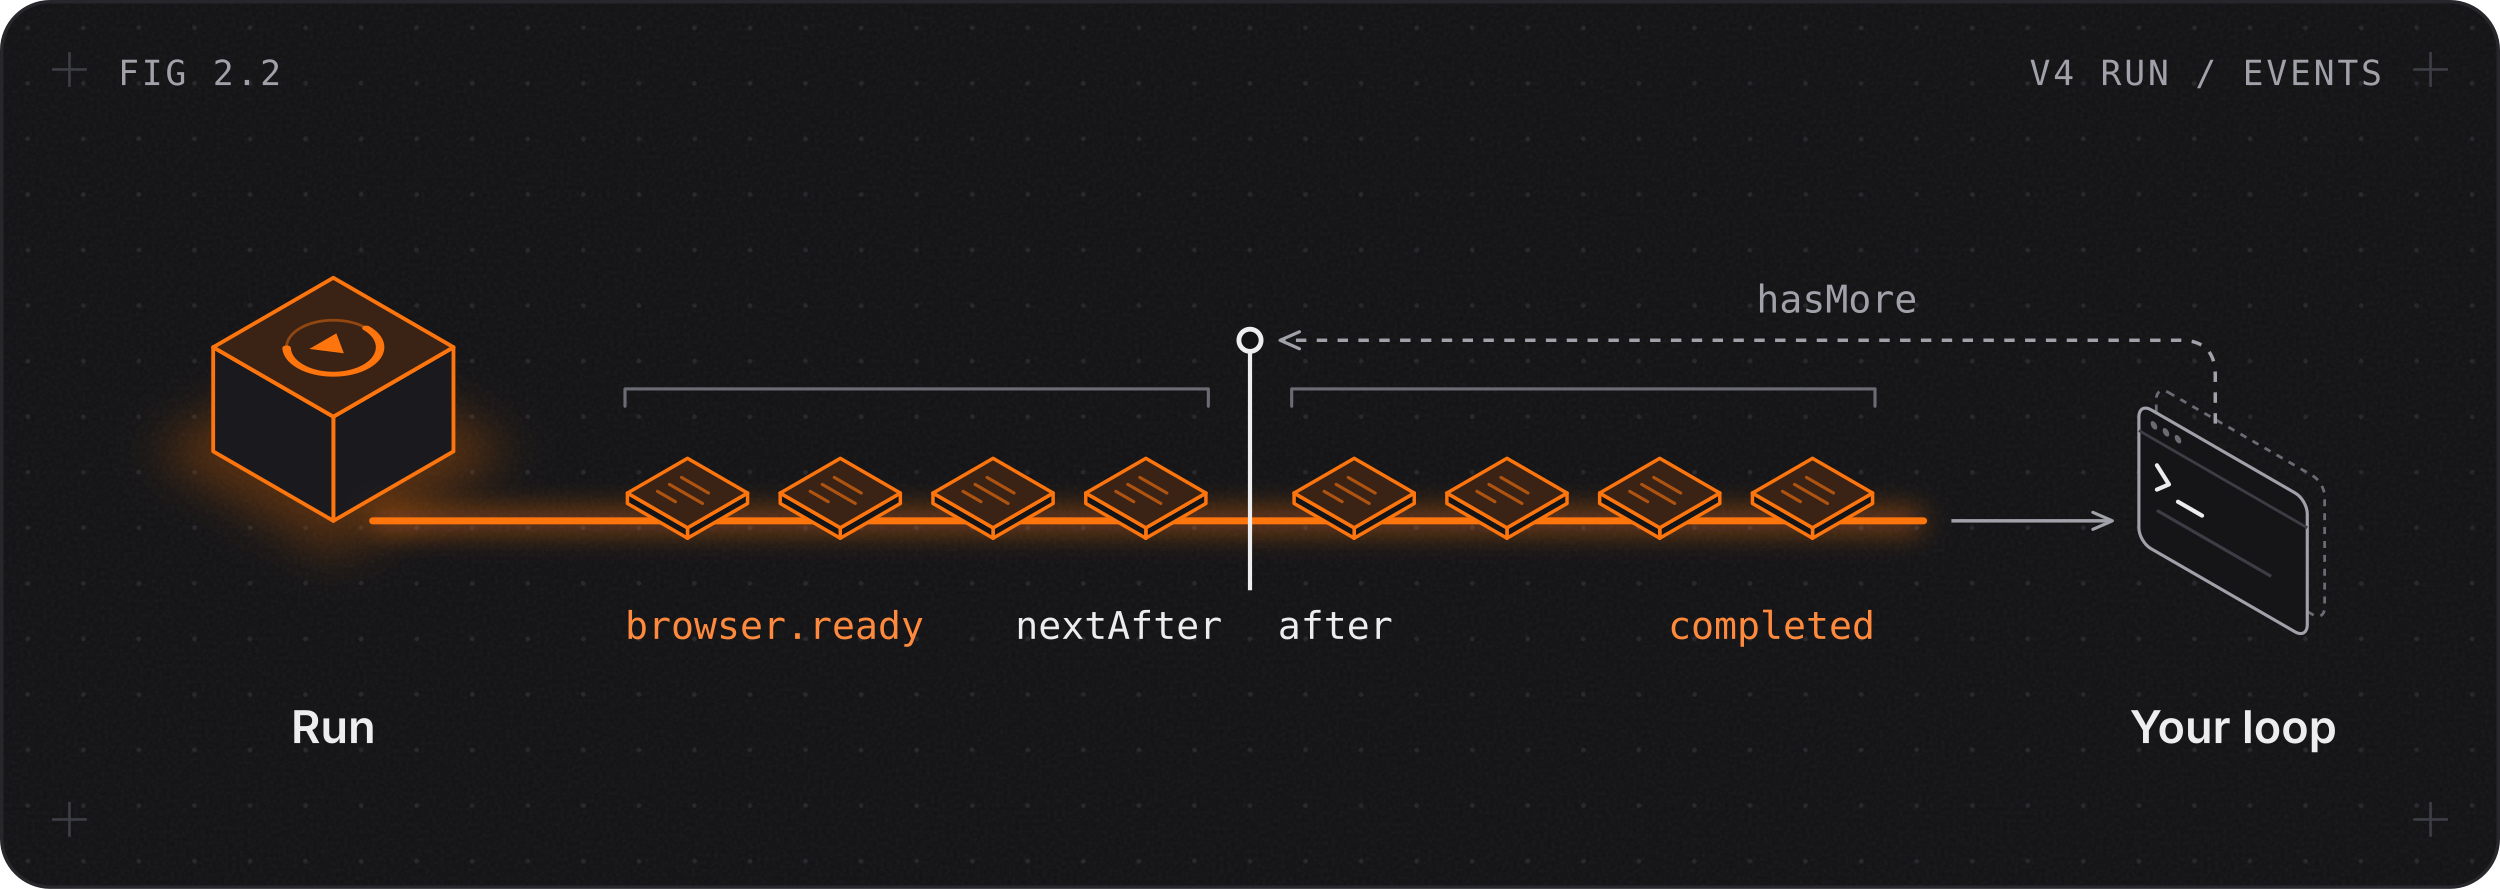
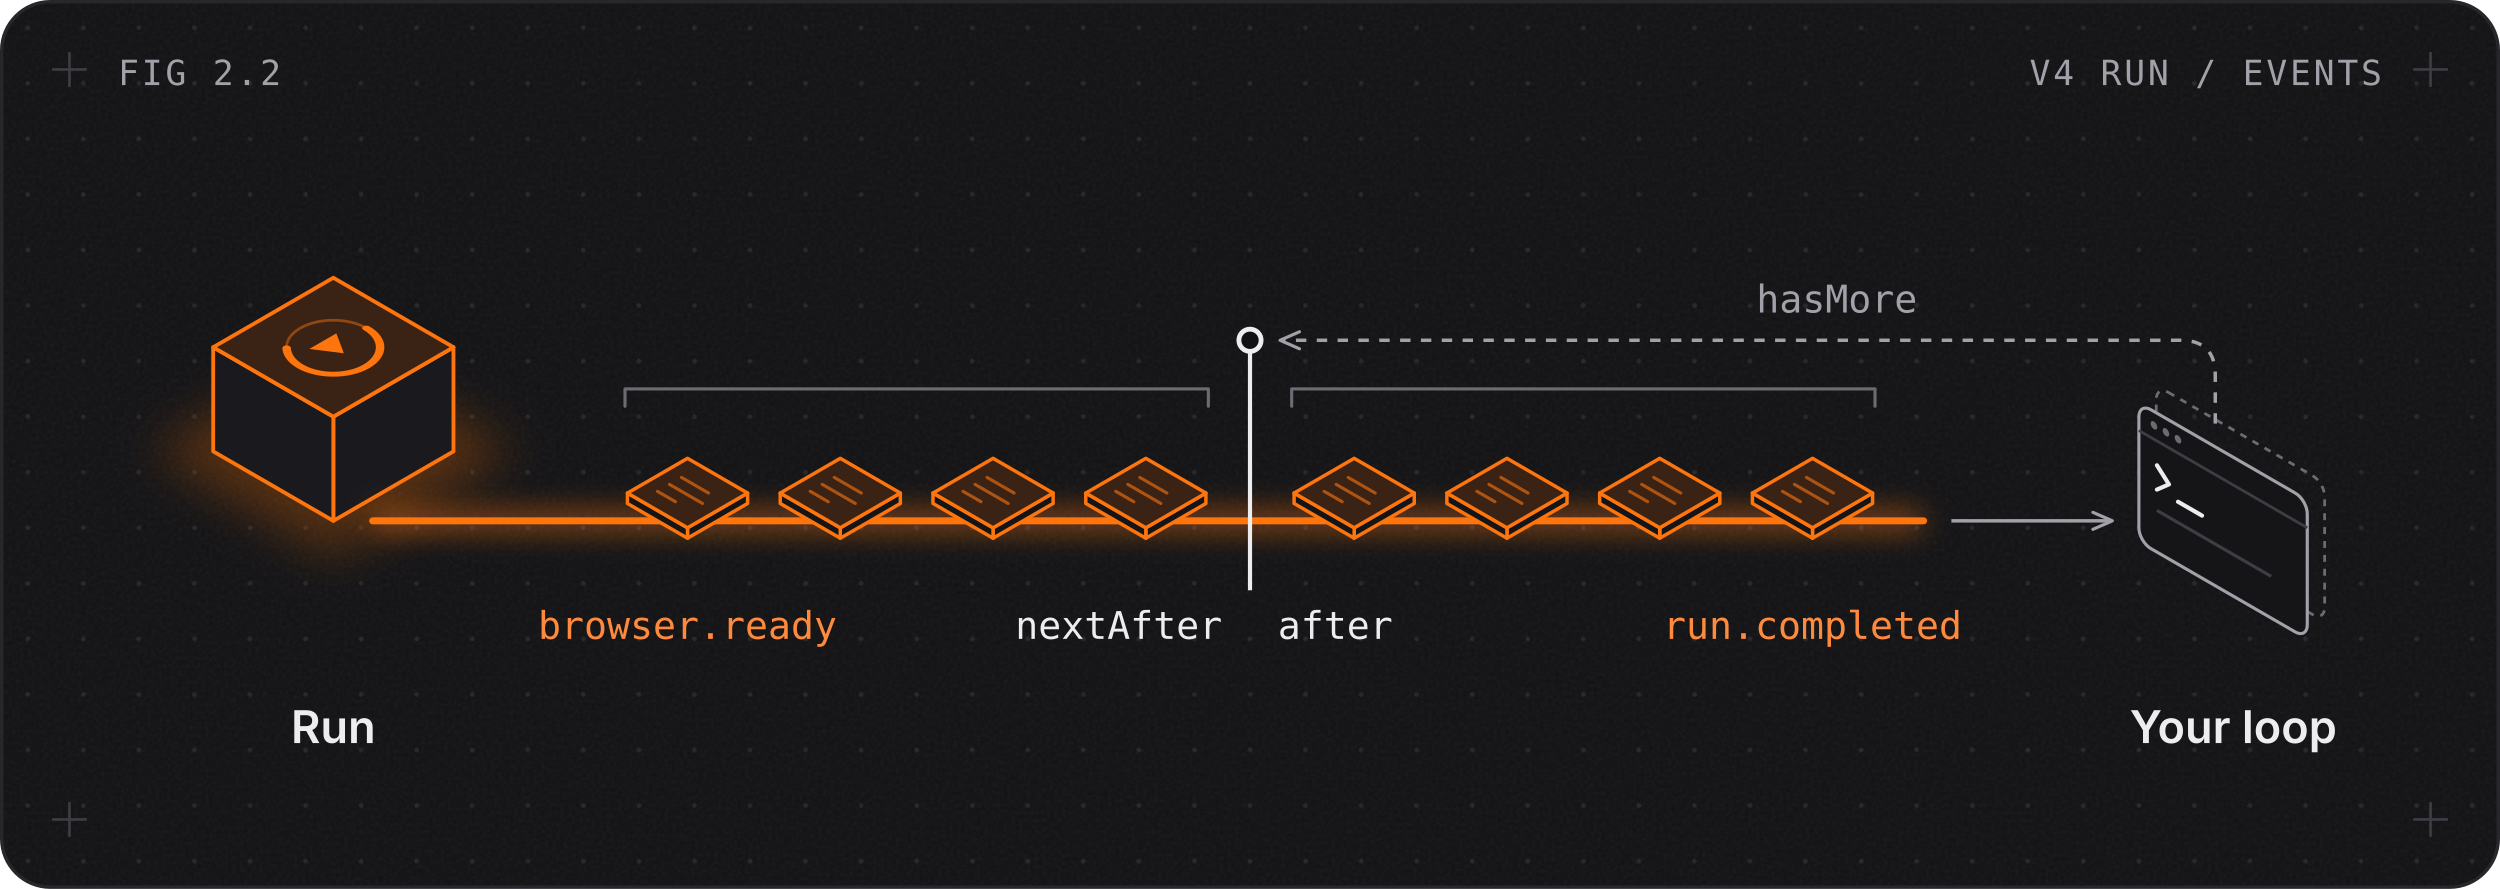
<svg xmlns="http://www.w3.org/2000/svg" viewBox="0 0 720 256" width="720" height="256" role="img" aria-labelledby="t d" fill="none">
  <style>.s{font-family:Geist, Inter, -apple-system, BlinkMacSystemFont, 'Segoe UI', Helvetica, Arial, sans-serif}.m{font-family:'Geist Mono', ui-monospace, SFMono-Regular, Menlo, monospace}text{font-kerning:normal}@keyframes e0{0%,6%{transform:translateY(0)}9%{transform:translateY(-3px)}13%,100%{transform:translateY(0)}}@keyframes e1{0%,15%{transform:translateY(0)}18%{transform:translateY(-3px)}22%,100%{transform:translateY(0)}}@keyframes e2{0%,24%{transform:translateY(0)}27%{transform:translateY(-3px)}31%,100%{transform:translateY(0)}}@keyframes e3{0%,33%{transform:translateY(0)}36%{transform:translateY(-3px)}40%,100%{transform:translateY(0)}}@keyframes e4{0%,48%{transform:translateY(0)}51%{transform:translateY(-3px)}55%,100%{transform:translateY(0)}}@keyframes e5{0%,57%{transform:translateY(0)}60%{transform:translateY(-3px)}64%,100%{transform:translateY(0)}}@keyframes e6{0%,66%{transform:translateY(0)}69%{transform:translateY(-3px)}73%,100%{transform:translateY(0)}}@keyframes e7{0%,75%{transform:translateY(0)}78%{transform:translateY(-3px)}82%,100%{transform:translateY(0)}}@media (prefers-reduced-motion:no-preference){.e0{animation:e0 10s ease-in-out infinite}.e1{animation:e1 10s ease-in-out infinite}.e2{animation:e2 10s ease-in-out infinite}.e3{animation:e3 10s ease-in-out infinite}.e4{animation:e4 10s ease-in-out infinite}.e5{animation:e5 10s ease-in-out infinite}.e6{animation:e6 10s ease-in-out infinite}.e7{animation:e7 10s ease-in-out infinite}}</style>
  <defs>
    <pattern id="dots" width="16" height="16" patternUnits="userSpaceOnUse">
      <circle cx="8" cy="8" r="0.7" fill="#232328" />
    </pattern>
    <filter id="grain" x="0" y="0" width="100%" height="100%">
      <feTurbulence type="fractalNoise" baseFrequency="0.9" numOctaves="2" seed="7" stitchTiles="stitch" />
      <feColorMatrix values="0 0 0 0 0.5  0 0 0 0 0.5  0 0 0 0 0.5  0 0 0 0.07 0" />
    </filter>
    <clipPath id="card">
      <rect x="0.5" y="0.5" width="719" height="255" rx="14" />
    </clipPath>
    <marker id="ah" viewBox="0 0 10 10" refX="8.5" refY="5" markerWidth="7" markerHeight="7" orient="auto">
      <path d="M1 1.5 L9 5 L1 8.5" stroke="#A1A1AA" stroke-width="1.3" fill="none" stroke-linecap="round" stroke-linejoin="round" />
    </marker>
    <filter id="glow" filterUnits="userSpaceOnUse" x="0" y="0" width="720" height="256">
      <feGaussianBlur stdDeviation="4" />
    </filter>
    <filter id="pool" filterUnits="userSpaceOnUse" x="0" y="0" width="720" height="256">
      <feGaussianBlur stdDeviation="7" />
    </filter>
  </defs>
  <rect x="0.5" y="0.5" width="719" height="255" rx="14" fill="#111113" />
  <g clip-path="url(#card)">
    <rect width="720" height="256" fill="url(#dots)" />
    <rect width="720" height="256" filter="url(#grain)" />
  </g>
  <rect x="0.5" y="0.5" width="719" height="255" rx="14" fill="none" stroke="#26262B" />
  <path d="M15 20h10M20 15v10" stroke="#3D3D45" stroke-width="0.75" />
  <path d="M695 20h10M700 15v10" stroke="#3D3D45" stroke-width="0.75" />
  <path d="M15 236h10M20 231v10" stroke="#3D3D45" stroke-width="0.75" />
  <path d="M695 236h10M700 231v10" stroke="#3D3D45" stroke-width="0.75" />
  <text x="34.0" y="24.5" font-size="10" fill="#A1A1AA" letter-spacing="0.08em" class="m">FIG 2.2</text>
  <text x="686.0" y="24.5" font-size="10" fill="#A1A1AA" text-anchor="end" letter-spacing="0.08em" class="m">V4 RUN / EVENTS</text>
  <polygon points="96.0,100.0 148.0,130.0 96.0,160.0 44.0,130.0" fill="#FE750E" fill-opacity="0.28" filter="url(#pool)" />
  <polygon points="130.6,100.0 96.0,120.0 96.0,150.0 130.6,130.0" fill="#1A1A1E" stroke="#FE750E" stroke-width="1.1" stroke-linejoin="round" stroke-linecap="round" />
  <polygon points="61.4,100.0 96.0,120.0 96.0,150.0 61.4,130.0" fill="#1A1A1E" stroke="#FE750E" stroke-width="1.1" stroke-linejoin="round" stroke-linecap="round" />
  <polygon points="96.0,80.0 130.6,100.0 96.0,120.0 61.4,100.0" fill="#3A2214" stroke="#FE750E" stroke-width="1.1" stroke-linejoin="round" stroke-linecap="round" />
  <g transform="matrix(0.866,0.5,-0.866,0.5,96.0,80.0)">
    <circle cx="20.0" cy="20.0" r="11" stroke="#FE750E" stroke-width="0.8" stroke-opacity=".45" vector-effect="non-scaling-stroke" />
    <circle cx="20.0" cy="20.0" r="11" stroke="#FE750E" stroke-width="2" stroke-linecap="round" stroke-dasharray="42.9 80" transform="rotate(-90 20.0 20.0)" />
    <path d="M16.5 15.5 l7 4.5 l-7 4.5z" fill="#FE750E" />
  </g>
  <rect x="107.321" y="147" width="446.679" height="6" rx="3" fill="#FE750E" fill-opacity="0.5" filter="url(#glow)" />
  <line x1="107.321" y1="150" x2="554" y2="150" stroke="#FE750E" stroke-width="2" stroke-linecap="round" />
  <path d="M180 117V112H348V117" stroke="#6B6B74" stroke-width="0.9" stroke-linejoin="round" stroke-linecap="round" />
  <path d="M372 117V112H540V117" stroke="#6B6B74" stroke-width="0.9" stroke-linejoin="round" stroke-linecap="round" />
  <g class="e0">
    <polygon points="215.3,142.0 198.0,152.0 198.0,155.0 215.3,145.0" fill="#151518" stroke="#FE750E" stroke-width="1" stroke-linejoin="round" stroke-linecap="round" />
    <polygon points="180.7,142.0 198.0,152.0 198.0,155.0 180.7,145.0" fill="#151518" stroke="#FE750E" stroke-width="1" stroke-linejoin="round" stroke-linecap="round" />
    <polygon points="198.0,132.0 215.3,142.0 198.0,152.0 180.7,142.0" fill="#3A2214" stroke="#FE750E" stroke-width="1" stroke-linejoin="round" stroke-linecap="round" />
    <g transform="matrix(0.866,0.5,-0.866,0.5,198.0,132.0)">
      <path d="M4.5 6.5h9M4.5 10.5h11M4.5 14.5h6" stroke="#FE750E" stroke-width="0.9" stroke-opacity=".6" stroke-linecap="round" vector-effect="non-scaling-stroke" />
    </g>
  </g>
  <g class="e1">
    <polygon points="259.3,142.0 242.0,152.0 242.0,155.0 259.3,145.0" fill="#151518" stroke="#FE750E" stroke-width="1" stroke-linejoin="round" stroke-linecap="round" />
    <polygon points="224.7,142.0 242.0,152.0 242.0,155.0 224.7,145.0" fill="#151518" stroke="#FE750E" stroke-width="1" stroke-linejoin="round" stroke-linecap="round" />
    <polygon points="242.0,132.0 259.3,142.0 242.0,152.0 224.7,142.0" fill="#3A2214" stroke="#FE750E" stroke-width="1" stroke-linejoin="round" stroke-linecap="round" />
    <g transform="matrix(0.866,0.5,-0.866,0.5,242.0,132.0)">
      <path d="M4.5 6.5h9M4.5 10.5h11M4.5 14.5h6" stroke="#FE750E" stroke-width="0.9" stroke-opacity=".6" stroke-linecap="round" vector-effect="non-scaling-stroke" />
    </g>
  </g>
  <g class="e2">
    <polygon points="303.3,142.0 286.0,152.0 286.0,155.0 303.3,145.0" fill="#151518" stroke="#FE750E" stroke-width="1" stroke-linejoin="round" stroke-linecap="round" />
    <polygon points="268.7,142.0 286.0,152.0 286.0,155.0 268.7,145.0" fill="#151518" stroke="#FE750E" stroke-width="1" stroke-linejoin="round" stroke-linecap="round" />
    <polygon points="286.0,132.0 303.3,142.0 286.0,152.0 268.7,142.0" fill="#3A2214" stroke="#FE750E" stroke-width="1" stroke-linejoin="round" stroke-linecap="round" />
    <g transform="matrix(0.866,0.5,-0.866,0.5,286.0,132.0)">
      <path d="M4.5 6.5h9M4.5 10.5h11M4.5 14.5h6" stroke="#FE750E" stroke-width="0.9" stroke-opacity=".6" stroke-linecap="round" vector-effect="non-scaling-stroke" />
    </g>
  </g>
  <g class="e3">
    <polygon points="347.3,142.0 330.0,152.0 330.0,155.0 347.3,145.0" fill="#151518" stroke="#FE750E" stroke-width="1" stroke-linejoin="round" stroke-linecap="round" />
    <polygon points="312.7,142.0 330.0,152.0 330.0,155.0 312.7,145.0" fill="#151518" stroke="#FE750E" stroke-width="1" stroke-linejoin="round" stroke-linecap="round" />
    <polygon points="330.0,132.0 347.3,142.0 330.0,152.0 312.7,142.0" fill="#3A2214" stroke="#FE750E" stroke-width="1" stroke-linejoin="round" stroke-linecap="round" />
    <g transform="matrix(0.866,0.5,-0.866,0.5,330.0,132.0)">
      <path d="M4.5 6.5h9M4.5 10.5h11M4.5 14.5h6" stroke="#FE750E" stroke-width="0.9" stroke-opacity=".6" stroke-linecap="round" vector-effect="non-scaling-stroke" />
    </g>
  </g>
  <g class="e4">
    <polygon points="407.3,142.0 390.0,152.0 390.0,155.0 407.3,145.0" fill="#151518" stroke="#FE750E" stroke-width="1" stroke-linejoin="round" stroke-linecap="round" />
    <polygon points="372.7,142.0 390.0,152.0 390.0,155.0 372.7,145.0" fill="#151518" stroke="#FE750E" stroke-width="1" stroke-linejoin="round" stroke-linecap="round" />
    <polygon points="390.0,132.0 407.3,142.0 390.0,152.0 372.7,142.0" fill="#3A2214" stroke="#FE750E" stroke-width="1" stroke-linejoin="round" stroke-linecap="round" />
    <g transform="matrix(0.866,0.5,-0.866,0.5,390.0,132.0)">
      <path d="M4.5 6.5h9M4.5 10.5h11M4.5 14.5h6" stroke="#FE750E" stroke-width="0.9" stroke-opacity=".6" stroke-linecap="round" vector-effect="non-scaling-stroke" />
    </g>
  </g>
  <g class="e5">
    <polygon points="451.3,142.0 434.0,152.0 434.0,155.0 451.3,145.0" fill="#151518" stroke="#FE750E" stroke-width="1" stroke-linejoin="round" stroke-linecap="round" />
    <polygon points="416.7,142.0 434.0,152.0 434.0,155.0 416.7,145.0" fill="#151518" stroke="#FE750E" stroke-width="1" stroke-linejoin="round" stroke-linecap="round" />
    <polygon points="434.0,132.0 451.3,142.0 434.0,152.0 416.7,142.0" fill="#3A2214" stroke="#FE750E" stroke-width="1" stroke-linejoin="round" stroke-linecap="round" />
    <g transform="matrix(0.866,0.5,-0.866,0.5,434.0,132.0)">
      <path d="M4.5 6.5h9M4.5 10.5h11M4.5 14.5h6" stroke="#FE750E" stroke-width="0.9" stroke-opacity=".6" stroke-linecap="round" vector-effect="non-scaling-stroke" />
    </g>
  </g>
  <g class="e6">
    <polygon points="495.3,142.0 478.0,152.0 478.0,155.0 495.3,145.0" fill="#151518" stroke="#FE750E" stroke-width="1" stroke-linejoin="round" stroke-linecap="round" />
    <polygon points="460.7,142.0 478.0,152.0 478.0,155.0 460.7,145.0" fill="#151518" stroke="#FE750E" stroke-width="1" stroke-linejoin="round" stroke-linecap="round" />
    <polygon points="478.0,132.0 495.3,142.0 478.0,152.0 460.7,142.0" fill="#3A2214" stroke="#FE750E" stroke-width="1" stroke-linejoin="round" stroke-linecap="round" />
    <g transform="matrix(0.866,0.5,-0.866,0.5,478.0,132.0)">
      <path d="M4.5 6.5h9M4.5 10.5h11M4.5 14.5h6" stroke="#FE750E" stroke-width="0.9" stroke-opacity=".6" stroke-linecap="round" vector-effect="non-scaling-stroke" />
    </g>
  </g>
  <g class="e7">
    <polygon points="539.3,142.0 522.0,152.0 522.0,155.0 539.3,145.0" fill="#151518" stroke="#FE750E" stroke-width="1" stroke-linejoin="round" stroke-linecap="round" />
    <polygon points="504.7,142.0 522.0,152.0 522.0,155.0 504.7,145.0" fill="#151518" stroke="#FE750E" stroke-width="1" stroke-linejoin="round" stroke-linecap="round" />
    <polygon points="522.0,132.0 539.3,142.0 522.0,152.0 504.7,142.0" fill="#3A2214" stroke="#FE750E" stroke-width="1" stroke-linejoin="round" stroke-linecap="round" />
    <g transform="matrix(0.866,0.5,-0.866,0.5,522.0,132.0)">
      <path d="M4.5 6.5h9M4.5 10.5h11M4.5 14.5h6" stroke="#FE750E" stroke-width="0.9" stroke-opacity=".6" stroke-linecap="round" vector-effect="non-scaling-stroke" />
    </g>
  </g>
  <line x1="360.0" y1="98" x2="360.0" y2="170" stroke="#EDEDEF" stroke-width="1.2" />
  <circle cx="360.0" cy="98" r="3.2" fill="#111113" stroke="#EDEDEF" stroke-width="1.4" />
  <text x="352.0" y="184.0" font-size="11" fill="#EDEDEF" text-anchor="end" class="m">nextAfter</text>
  <text x="368.0" y="184.0" font-size="11" fill="#EDEDEF" class="m">after</text>
-   <text x="180.0" y="184.0" font-size="11" fill="#FF8A3D" class="m">browser.ready</text>
-   <text x="540.0" y="184.0" font-size="11" fill="#FF8A3D" text-anchor="end" class="m">completed</text>
+   <text x="198.0" y="184.0" font-size="11" fill="#FF8A3D" text-anchor="middle" class="m">browser.ready</text>
+   <text x="522.0" y="184.0" font-size="11" fill="#FF8A3D" text-anchor="middle" class="m">run.completed</text>
  <g transform="matrix(0.866,0.5,0,1,621.0,151.0)">
    <rect x="0" y="-40" width="56" height="40" rx="4" stroke="#6B6B74" stroke-width="0.8" stroke-dasharray="2 2" vector-effect="non-scaling-stroke" />
  </g>
  <g transform="matrix(0.866,0.5,0,1,616.0,156.0)">
    <rect x="0" y="-40" width="56" height="40" rx="4" fill="#151518" stroke="#A1A1AA" stroke-width="0.9" vector-effect="non-scaling-stroke" />
    <path d="M0 -32H56" stroke="#3D3D45" stroke-width="0.8" vector-effect="non-scaling-stroke" />
    <circle cx="5" cy="-36" r="1.1" fill="#6B6B74" />
    <circle cx="9" cy="-36" r="1.1" fill="#6B6B74" />
    <circle cx="13" cy="-36" r="1.1" fill="#6B6B74" />
    <path d="M6 -25l4 3.5l-4 3.5M13 -18h8" stroke="#EDEDEF" stroke-width="1.2" stroke-linejoin="round" stroke-linecap="round" vector-effect="non-scaling-stroke" />
    <path d="M6 -12h38" stroke="#3D3D45" stroke-width="0.9" vector-effect="non-scaling-stroke" />
  </g>
  <path d="M562 150H608" stroke="#A1A1AA" stroke-width="1" marker-end="url(#ah)" />
  <path d="M638 122.0V108Q638 98 628 98H369.0" stroke="#A1A1AA" stroke-width="1" stroke-dasharray="3 3" marker-end="url(#ah)" />
  <text x="529.0" y="90.0" font-size="11" fill="#A1A1AA" text-anchor="middle" class="m">hasMore</text>
  <text x="96.0" y="214.0" font-size="13" fill="#EDEDEF" font-weight="600" text-anchor="middle" class="s">Run</text>
  <text x="643.2" y="214.0" font-size="13" fill="#EDEDEF" font-weight="600" text-anchor="middle" class="s">Your loop</text>
</svg>
